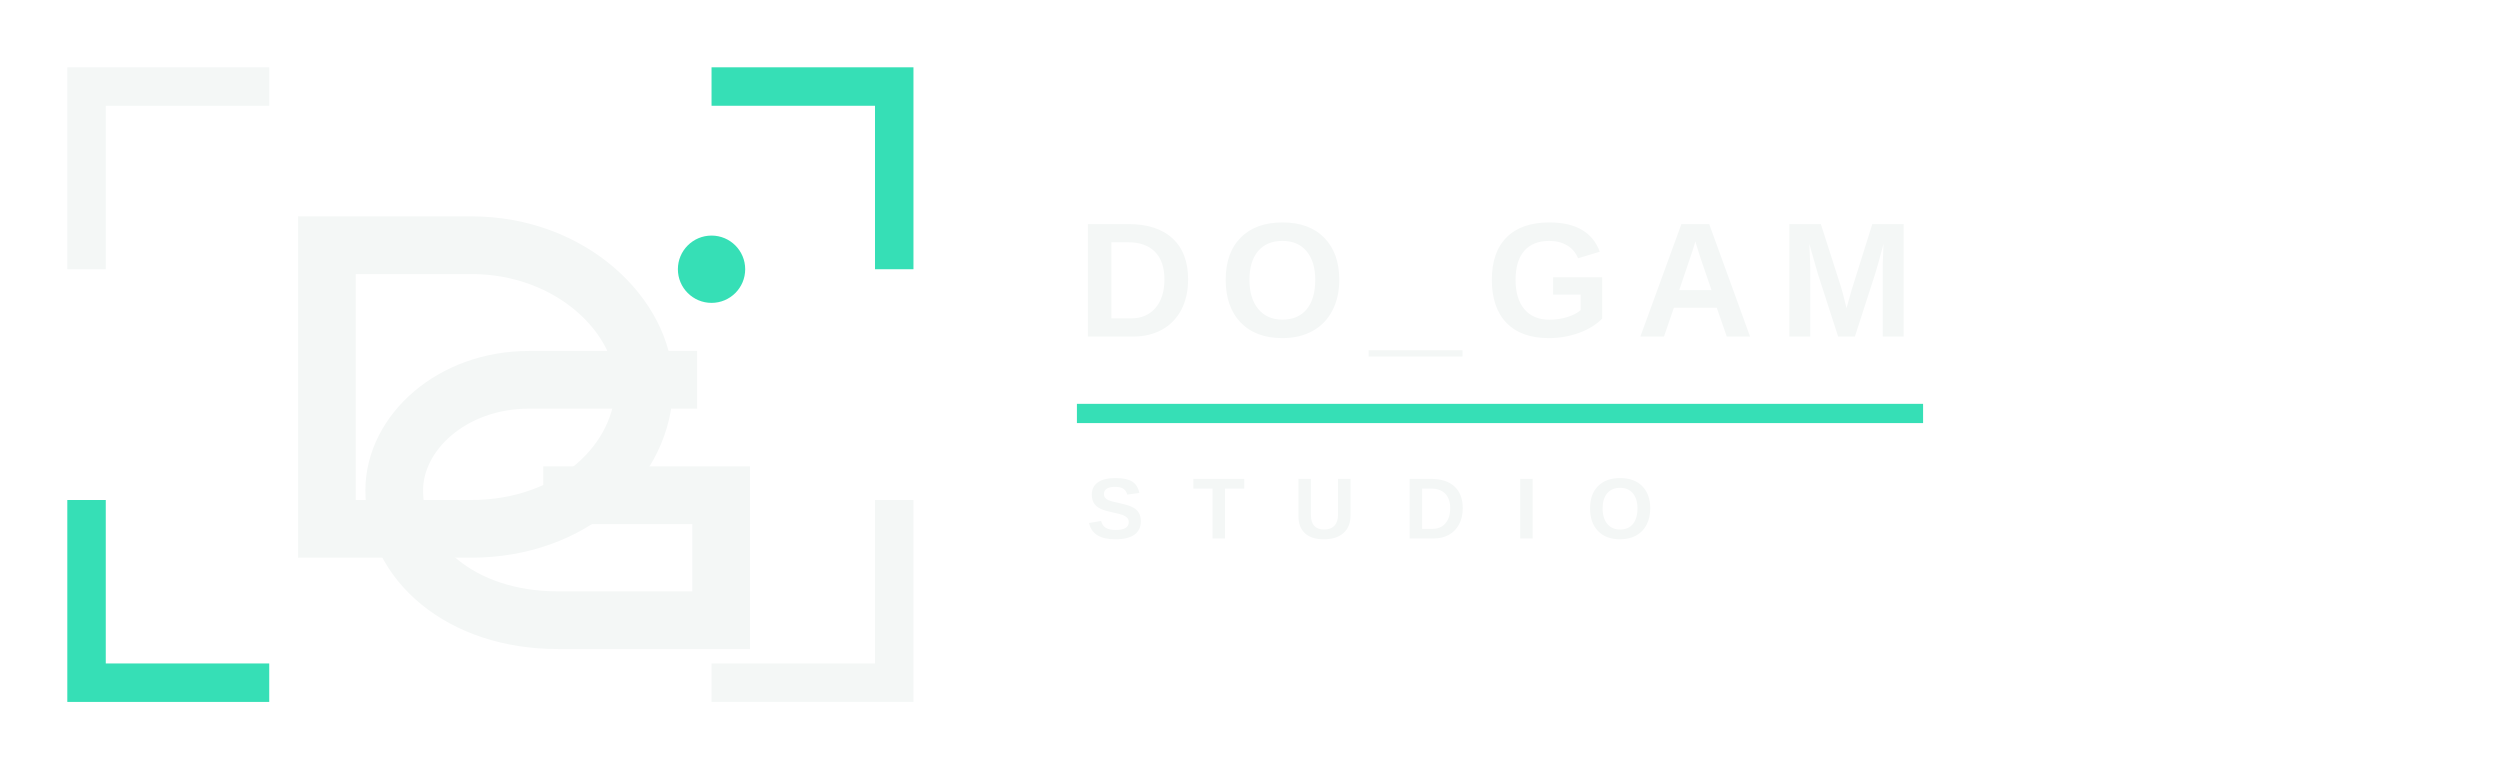
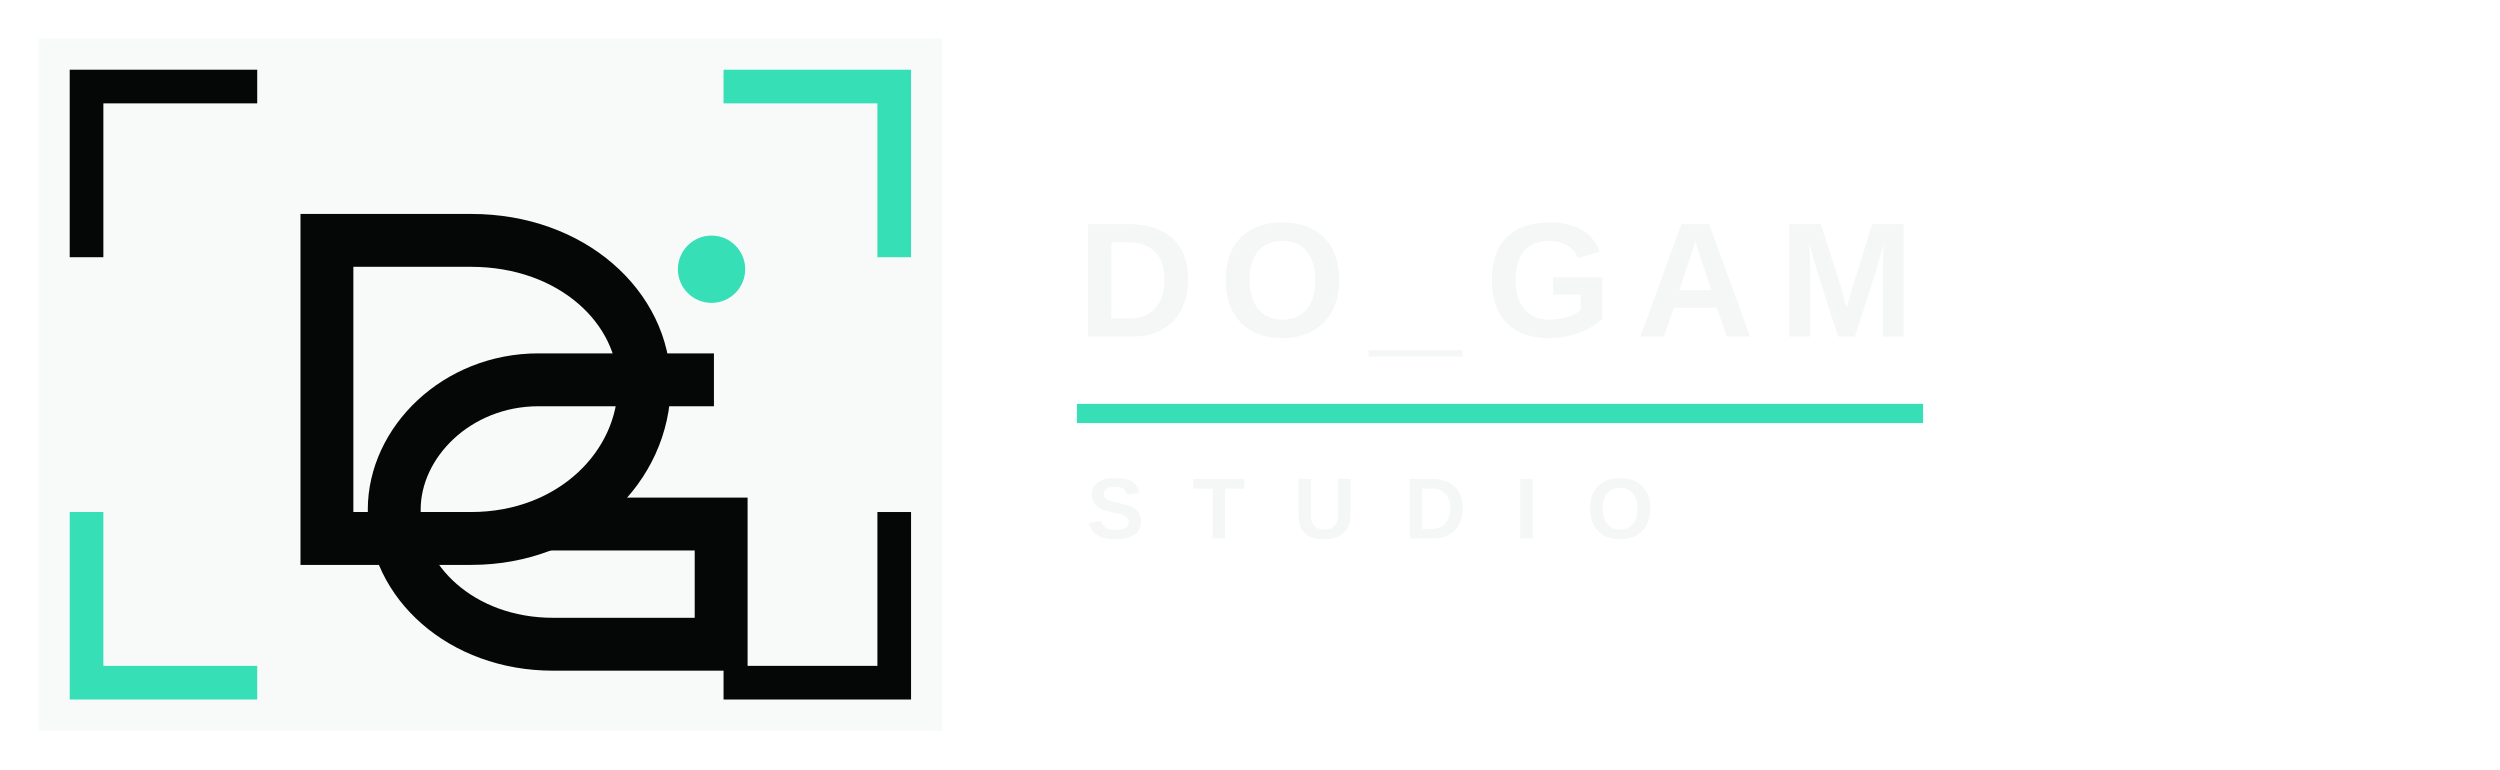
<svg xmlns="http://www.w3.org/2000/svg" width="520" height="160" viewBox="0 0 520 160" fill="none" role="img" aria-labelledby="title desc">
  <rect width="520" height="160" fill="transparent" />
  <g transform="translate(18 18)" stroke-linecap="square">
-     <path d="M0 34V0H34" stroke="#F4F7F6" stroke-width="8" />
-     <path d="M134 0H168V34" stroke="#36DFB6" stroke-width="8" />
-     <path d="M0 90V124H34" stroke="#36DFB6" stroke-width="8" />
-     <path d="M134 124H168V90" stroke="#F4F7F6" stroke-width="8" />
+     <rect x="-10" y="-10" width="188" height="144" fill="#F8FAF9" />
+     <path d="M0 32V0H32" stroke="#050606" stroke-width="7" />
+     <path d="M136 0H168V32" stroke="#36DFB6" stroke-width="7" />
+     <path d="M0 92V124H32" stroke="#36DFB6" stroke-width="7" />
+     <path d="M136 124H168V92" stroke="#050606" stroke-width="7" />
    <circle cx="130" cy="38" r="7" fill="#36DFB6" />
-     <path d="M50 33H80C101 33 116 48 116 62C116 78 101 92 80 92H50V33Z" stroke="#F4F7F6" stroke-width="12" stroke-linejoin="miter" />
-     <path d="M121 61H92C76 61 64 72 64 84C64 99 78 111 98 111H132V85H101" stroke="#F4F7F6" stroke-width="12" stroke-linejoin="miter" />
+     <path d="M50 32H80C101 32 116 46 116 62C116 79 101 94 80 94H50V32Z" stroke="#050606" stroke-width="11" stroke-linejoin="miter" />
+     <path d="M125 61H94C77 61 64 74 64 88C64 103 78 116 97 116H132V91H101" stroke="#050606" stroke-width="11" stroke-linejoin="miter" />
  </g>
  <g fill="#F4F7F6">
    <text x="224" y="70" font-family="Pretendard, Arial, sans-serif" font-size="34" font-weight="900" letter-spacing="5">DO_GAM</text>
    <text x="226" y="112" font-family="Pretendard, Arial, sans-serif" font-size="18" font-weight="800" letter-spacing="10">STUDIO</text>
  </g>
  <rect x="224" y="84" width="176" height="4" fill="#36DFB6" />
</svg>
